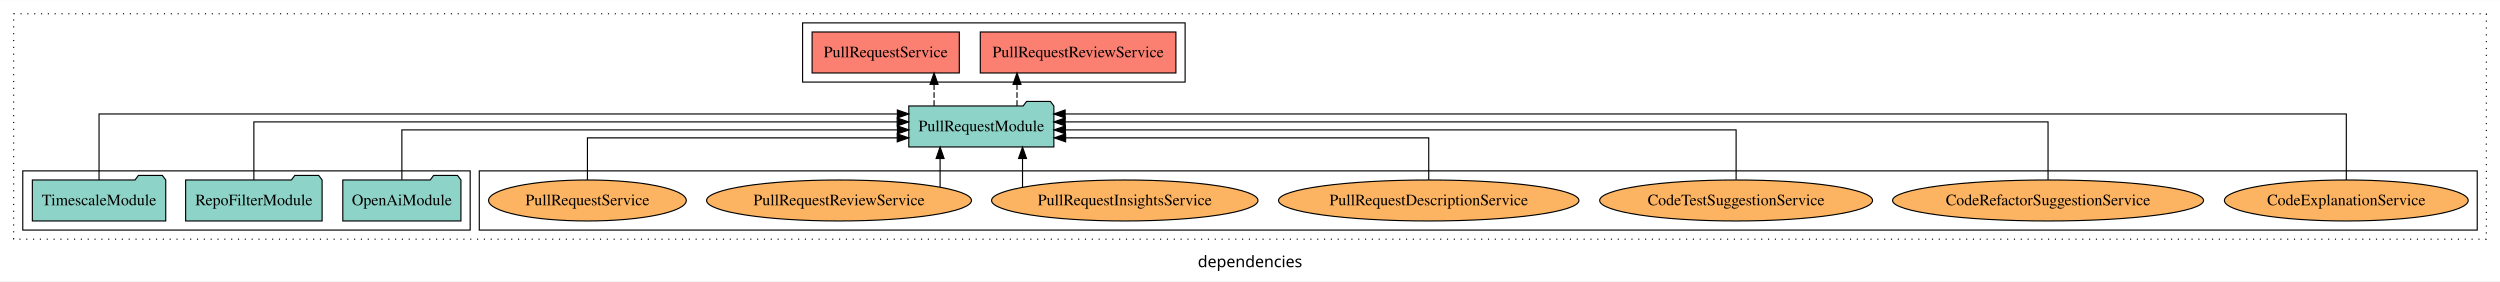
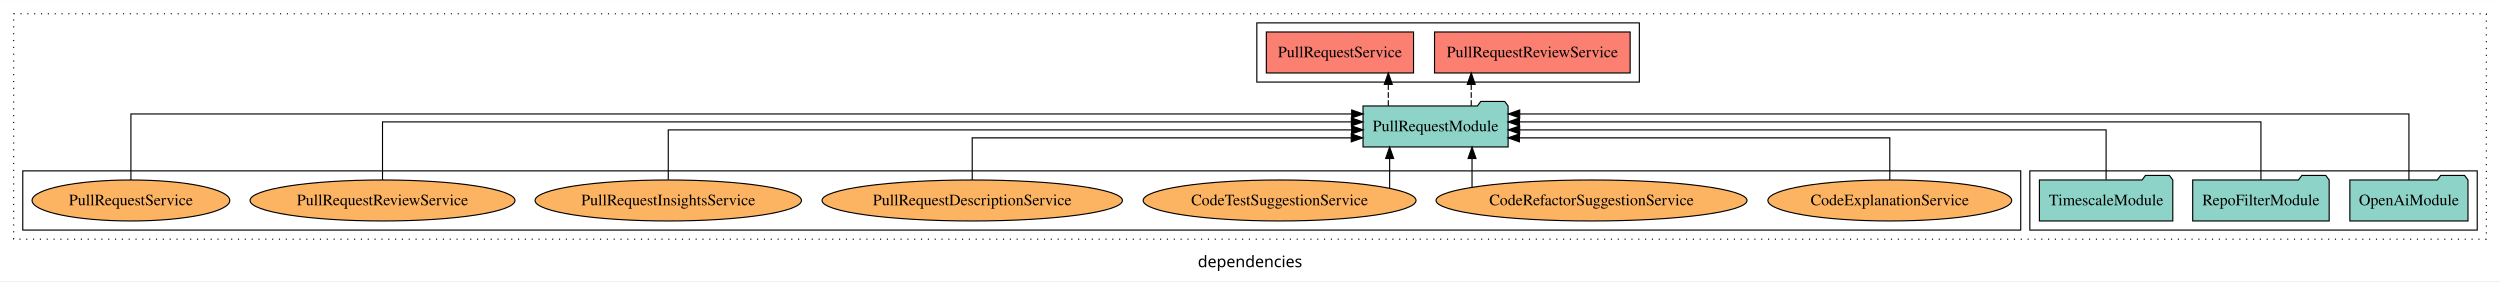
<svg xmlns="http://www.w3.org/2000/svg" width="2196pt" height="247pt" viewBox="0.00 0.00 2196.00 246.80">
  <g id="graph0" class="graph" transform="scale(1 1) rotate(0) translate(4 242.8)">
    <polygon fill="white" stroke="transparent" points="-4,4 -4,-242.8 2192,-242.8 2192,4 -4,4" />
    <text text-anchor="middle" x="1094" y="-8.2" font-family="sans-serif" font-size="14.00">dependencies</text>
    <g id="clust1" class="cluster">
      <polygon fill="none" stroke="black" stroke-dasharray="1,5" points="8,-32.8 8,-230.8 2180,-230.8 2180,-32.8 8,-32.8" />
    </g>
-     <g id="clust6" class="cluster">
-       <polygon fill="none" stroke="black" points="417,-40.8 417,-92.8 2172,-92.8 2172,-40.8 417,-40.8" />
-     </g>
    <g id="clust4" class="cluster">
-       <polygon fill="none" stroke="black" points="701,-170.8 701,-222.8 1037,-222.8 1037,-170.8 701,-170.8" />
+       <polygon fill="none" stroke="black" points="1100,-170.8 1100,-222.8 1436,-222.8 1436,-170.8 1100,-170.8" />
    </g>
    <g id="clust3" class="cluster">
-       <polygon fill="none" stroke="black" points="16,-40.8 16,-92.8 409,-92.8 409,-40.8 16,-40.8" />
+       <polygon fill="none" stroke="black" points="1779,-40.8 1779,-92.8 2172,-92.8 2172,-40.8 1779,-40.8" />
+     </g>
+     <g id="clust6" class="cluster">
+       <polygon fill="none" stroke="black" points="16,-40.8 16,-92.8 1771,-92.8 1771,-40.8 16,-40.8" />
    </g>
    <g id="node1" class="node">
-       <polygon fill="#8dd3c7" stroke="black" points="400.88,-84.8 397.88,-88.8 376.88,-88.8 373.88,-84.8 297.12,-84.8 297.12,-48.8 400.88,-48.8 400.88,-84.8" />
-       <text text-anchor="middle" x="349" y="-62.6" font-family="Times,serif" font-size="14.00">OpenAiModule</text>
+       <polygon fill="#8dd3c7" stroke="black" points="2163.88,-84.8 2160.88,-88.8 2139.88,-88.8 2136.88,-84.8 2060.12,-84.8 2060.12,-48.8 2163.88,-48.8 2163.88,-84.8" />
+       <text text-anchor="middle" x="2112" y="-62.6" font-family="Times,serif" font-size="14.00">OpenAiModule</text>
    </g>
    <g id="node4" class="node">
-       <polygon fill="#8dd3c7" stroke="black" points="921.72,-149.8 918.72,-153.8 897.72,-153.8 894.72,-149.8 794.28,-149.8 794.28,-113.8 921.72,-113.8 921.72,-149.8" />
-       <text text-anchor="middle" x="858" y="-127.6" font-family="Times,serif" font-size="14.00">PullRequestModule</text>
+       <polygon fill="#8dd3c7" stroke="black" points="1320.72,-149.8 1317.72,-153.8 1296.72,-153.8 1293.72,-149.8 1193.28,-149.8 1193.28,-113.8 1320.72,-113.8 1320.72,-149.8" />
+       <text text-anchor="middle" x="1257" y="-127.6" font-family="Times,serif" font-size="14.00">PullRequestModule</text>
    </g>
    <g id="edge1" class="edge">
-       <path fill="none" stroke="black" d="M349,-85.07C349,-103.36 349,-128.8 349,-128.8 349,-128.8 784.31,-128.8 784.31,-128.8" />
-       <polygon fill="black" stroke="black" points="784.31,-132.3 794.31,-128.8 784.31,-125.3 784.31,-132.3" />
+       <path fill="none" stroke="black" d="M2112,-84.81C2112,-107.29 2112,-142.8 2112,-142.8 2112,-142.8 1330.91,-142.8 1330.91,-142.8" />
+       <polygon fill="black" stroke="black" points="1330.91,-139.3 1320.91,-142.8 1330.91,-146.3 1330.91,-139.3" />
    </g>
    <g id="node2" class="node">
-       <polygon fill="#8dd3c7" stroke="black" points="278.94,-84.8 275.94,-88.8 254.94,-88.8 251.94,-84.8 159.06,-84.8 159.06,-48.8 278.94,-48.8 278.94,-84.8" />
-       <text text-anchor="middle" x="219" y="-62.6" font-family="Times,serif" font-size="14.00">RepoFilterModule</text>
+       <polygon fill="#8dd3c7" stroke="black" points="2041.94,-84.8 2038.94,-88.8 2017.94,-88.8 2014.94,-84.8 1922.06,-84.8 1922.06,-48.8 2041.94,-48.8 2041.94,-84.8" />
+       <text text-anchor="middle" x="1982" y="-62.6" font-family="Times,serif" font-size="14.00">RepoFilterModule</text>
    </g>
    <g id="edge2" class="edge">
-       <path fill="none" stroke="black" d="M219,-84.93C219,-105.37 219,-135.8 219,-135.8 219,-135.8 784.1,-135.8 784.1,-135.8" />
-       <polygon fill="black" stroke="black" points="784.1,-139.3 794.1,-135.8 784.1,-132.3 784.1,-139.3" />
+       <path fill="none" stroke="black" d="M1982,-84.93C1982,-105.37 1982,-135.8 1982,-135.8 1982,-135.8 1330.7,-135.8 1330.7,-135.8" />
+       <polygon fill="black" stroke="black" points="1330.7,-132.3 1320.7,-135.8 1330.7,-139.3 1330.7,-132.3" />
    </g>
    <g id="node3" class="node">
-       <polygon fill="#8dd3c7" stroke="black" points="141.58,-84.8 138.58,-88.8 117.58,-88.8 114.58,-84.8 24.42,-84.8 24.42,-48.8 141.58,-48.8 141.58,-84.8" />
-       <text text-anchor="middle" x="83" y="-62.6" font-family="Times,serif" font-size="14.00">TimescaleModule</text>
+       <polygon fill="#8dd3c7" stroke="black" points="1904.58,-84.8 1901.58,-88.8 1880.58,-88.8 1877.58,-84.8 1787.42,-84.8 1787.42,-48.8 1904.58,-48.8 1904.58,-84.8" />
+       <text text-anchor="middle" x="1846" y="-62.6" font-family="Times,serif" font-size="14.00">TimescaleModule</text>
    </g>
    <g id="edge3" class="edge">
-       <path fill="none" stroke="black" d="M83,-84.81C83,-107.29 83,-142.8 83,-142.8 83,-142.8 784.25,-142.8 784.25,-142.8" />
-       <polygon fill="black" stroke="black" points="784.25,-146.3 794.25,-142.8 784.25,-139.3 784.25,-146.3" />
+       <path fill="none" stroke="black" d="M1846,-85.07C1846,-103.36 1846,-128.8 1846,-128.8 1846,-128.8 1330.87,-128.8 1330.87,-128.8" />
+       <polygon fill="black" stroke="black" points="1330.87,-125.3 1320.87,-128.8 1330.87,-132.3 1330.87,-125.3" />
    </g>
    <g id="node5" class="node">
-       <polygon fill="#fb8072" stroke="black" points="1028.91,-214.8 857.09,-214.8 857.09,-178.8 1028.91,-178.8 1028.91,-214.8" />
-       <text text-anchor="middle" x="943" y="-192.6" font-family="Times,serif" font-size="14.00">PullRequestReviewService </text>
+       <polygon fill="#fb8072" stroke="black" points="1427.91,-214.8 1256.09,-214.8 1256.09,-178.8 1427.91,-178.8 1427.91,-214.8" />
+       <text text-anchor="middle" x="1342" y="-192.6" font-family="Times,serif" font-size="14.00">PullRequestReviewService </text>
    </g>
    <g id="edge4" class="edge">
-       <path fill="none" stroke="black" stroke-dasharray="5,2" d="M889.33,-149.91C889.33,-149.91 889.33,-168.79 889.33,-168.79" />
-       <polygon fill="black" stroke="black" points="885.83,-168.79 889.33,-178.79 892.83,-168.79 885.83,-168.79" />
+       <path fill="none" stroke="black" stroke-dasharray="5,2" d="M1288.33,-149.91C1288.33,-149.91 1288.33,-168.79 1288.33,-168.79" />
+       <polygon fill="black" stroke="black" points="1284.83,-168.79 1288.33,-178.79 1291.83,-168.79 1284.83,-168.79" />
    </g>
    <g id="node6" class="node">
-       <polygon fill="#fb8072" stroke="black" points="838.65,-214.8 709.35,-214.8 709.35,-178.8 838.65,-178.8 838.65,-214.8" />
-       <text text-anchor="middle" x="774" y="-192.6" font-family="Times,serif" font-size="14.00">PullRequestService </text>
+       <polygon fill="#fb8072" stroke="black" points="1237.65,-214.8 1108.35,-214.8 1108.35,-178.8 1237.65,-178.8 1237.65,-214.8" />
+       <text text-anchor="middle" x="1173" y="-192.6" font-family="Times,serif" font-size="14.00">PullRequestService </text>
    </g>
    <g id="edge5" class="edge">
-       <path fill="none" stroke="black" stroke-dasharray="5,2" d="M816.48,-149.91C816.48,-149.91 816.48,-168.79 816.48,-168.79" />
-       <polygon fill="black" stroke="black" points="812.98,-168.79 816.48,-178.79 819.98,-168.79 812.98,-168.79" />
+       <path fill="none" stroke="black" stroke-dasharray="5,2" d="M1215.48,-149.91C1215.48,-149.91 1215.48,-168.79 1215.48,-168.79" />
+       <polygon fill="black" stroke="black" points="1211.98,-168.79 1215.48,-178.79 1218.98,-168.79 1211.98,-168.79" />
    </g>
    <g id="node7" class="node">
-       <ellipse fill="#fdb462" stroke="black" cx="2057" cy="-66.8" rx="107.08" ry="18" />
-       <text text-anchor="middle" x="2057" y="-62.6" font-family="Times,serif" font-size="14.00">CodeExplanationService</text>
+       <ellipse fill="#fdb462" stroke="black" cx="1656" cy="-66.8" rx="107.08" ry="18" />
+       <text text-anchor="middle" x="1656" y="-62.6" font-family="Times,serif" font-size="14.00">CodeExplanationService</text>
    </g>
    <g id="edge6" class="edge">
-       <path fill="none" stroke="black" d="M2057,-84.81C2057,-107.29 2057,-142.8 2057,-142.8 2057,-142.8 931.62,-142.8 931.62,-142.8" />
-       <polygon fill="black" stroke="black" points="931.62,-139.3 921.62,-142.8 931.62,-146.3 931.62,-139.3" />
+       <path fill="none" stroke="black" d="M1656,-84.81C1656,-100.85 1656,-121.8 1656,-121.8 1656,-121.8 1330.66,-121.8 1330.66,-121.8" />
+       <polygon fill="black" stroke="black" points="1330.66,-118.3 1320.66,-121.8 1330.66,-125.3 1330.66,-118.3" />
    </g>
    <g id="node8" class="node">
-       <ellipse fill="#fdb462" stroke="black" cx="1795" cy="-66.8" rx="136.59" ry="18" />
-       <text text-anchor="middle" x="1795" y="-62.6" font-family="Times,serif" font-size="14.00">CodeRefactorSuggestionService</text>
+       <ellipse fill="#fdb462" stroke="black" cx="1394" cy="-66.8" rx="136.59" ry="18" />
+       <text text-anchor="middle" x="1394" y="-62.6" font-family="Times,serif" font-size="14.00">CodeRefactorSuggestionService</text>
    </g>
    <g id="edge7" class="edge">
-       <path fill="none" stroke="black" d="M1795,-84.93C1795,-105.37 1795,-135.8 1795,-135.8 1795,-135.8 931.67,-135.8 931.67,-135.8" />
-       <polygon fill="black" stroke="black" points="931.67,-132.3 921.67,-135.8 931.67,-139.3 931.67,-132.3" />
+       <path fill="none" stroke="black" d="M1289.03,-78.42C1289.03,-78.42 1289.03,-103.65 1289.03,-103.65" />
+       <polygon fill="black" stroke="black" points="1285.53,-103.65 1289.03,-113.65 1292.53,-103.65 1285.53,-103.65" />
    </g>
    <g id="node9" class="node">
-       <ellipse fill="#fdb462" stroke="black" cx="1521" cy="-66.8" rx="119.85" ry="18" />
-       <text text-anchor="middle" x="1521" y="-62.6" font-family="Times,serif" font-size="14.00">CodeTestSuggestionService</text>
+       <ellipse fill="#fdb462" stroke="black" cx="1120" cy="-66.8" rx="119.85" ry="18" />
+       <text text-anchor="middle" x="1120" y="-62.6" font-family="Times,serif" font-size="14.00">CodeTestSuggestionService</text>
    </g>
    <g id="edge8" class="edge">
-       <path fill="none" stroke="black" d="M1521,-85.07C1521,-103.36 1521,-128.8 1521,-128.8 1521,-128.8 931.87,-128.8 931.87,-128.8" />
-       <polygon fill="black" stroke="black" points="931.87,-125.3 921.87,-128.8 931.87,-132.3 931.87,-125.3" />
+       <path fill="none" stroke="black" d="M1216.66,-77.53C1216.66,-77.53 1216.66,-103.67 1216.66,-103.67" />
+       <polygon fill="black" stroke="black" points="1213.16,-103.67 1216.66,-113.67 1220.16,-103.67 1213.16,-103.67" />
    </g>
    <g id="node10" class="node">
-       <ellipse fill="#fdb462" stroke="black" cx="1251" cy="-66.8" rx="131.95" ry="18" />
-       <text text-anchor="middle" x="1251" y="-62.6" font-family="Times,serif" font-size="14.00">PullRequestDescriptionService</text>
+       <ellipse fill="#fdb462" stroke="black" cx="850" cy="-66.8" rx="131.95" ry="18" />
+       <text text-anchor="middle" x="850" y="-62.6" font-family="Times,serif" font-size="14.00">PullRequestDescriptionService</text>
    </g>
    <g id="edge9" class="edge">
-       <path fill="none" stroke="black" d="M1251,-84.81C1251,-100.85 1251,-121.8 1251,-121.8 1251,-121.8 932.02,-121.8 932.02,-121.8" />
-       <polygon fill="black" stroke="black" points="932.02,-118.3 922.02,-121.8 932.02,-125.3 932.02,-118.3" />
+       <path fill="none" stroke="black" d="M850,-84.81C850,-100.85 850,-121.8 850,-121.8 850,-121.8 1182.96,-121.8 1182.96,-121.8" />
+       <polygon fill="black" stroke="black" points="1182.96,-125.3 1192.96,-121.8 1182.96,-118.3 1182.96,-125.3" />
    </g>
    <g id="node11" class="node">
-       <ellipse fill="#fdb462" stroke="black" cx="984" cy="-66.8" rx="117.01" ry="18" />
-       <text text-anchor="middle" x="984" y="-62.6" font-family="Times,serif" font-size="14.00">PullRequestInsightsService</text>
+       <ellipse fill="#fdb462" stroke="black" cx="583" cy="-66.8" rx="117.01" ry="18" />
+       <text text-anchor="middle" x="583" y="-62.6" font-family="Times,serif" font-size="14.00">PullRequestInsightsService</text>
    </g>
    <g id="edge10" class="edge">
-       <path fill="none" stroke="black" d="M894.18,-78.42C894.18,-78.42 894.18,-103.65 894.18,-103.65" />
-       <polygon fill="black" stroke="black" points="890.68,-103.65 894.18,-113.65 897.68,-103.65 890.68,-103.65" />
+       <path fill="none" stroke="black" d="M583,-85.07C583,-103.36 583,-128.8 583,-128.8 583,-128.8 1183.29,-128.8 1183.29,-128.8" />
+       <polygon fill="black" stroke="black" points="1183.29,-132.3 1193.29,-128.8 1183.29,-125.3 1183.29,-132.3" />
    </g>
    <g id="node12" class="node">
-       <ellipse fill="#fdb462" stroke="black" cx="733" cy="-66.8" rx="116.34" ry="18" />
-       <text text-anchor="middle" x="733" y="-62.6" font-family="Times,serif" font-size="14.00">PullRequestReviewService</text>
+       <ellipse fill="#fdb462" stroke="black" cx="332" cy="-66.8" rx="116.34" ry="18" />
+       <text text-anchor="middle" x="332" y="-62.6" font-family="Times,serif" font-size="14.00">PullRequestReviewService</text>
    </g>
    <g id="edge11" class="edge">
-       <path fill="none" stroke="black" d="M821.78,-78.42C821.78,-78.42 821.78,-103.65 821.78,-103.65" />
-       <polygon fill="black" stroke="black" points="818.28,-103.65 821.78,-113.65 825.28,-103.65 818.28,-103.65" />
+       <path fill="none" stroke="black" d="M332,-84.93C332,-105.37 332,-135.8 332,-135.8 332,-135.8 1183.06,-135.8 1183.06,-135.8" />
+       <polygon fill="black" stroke="black" points="1183.06,-139.3 1193.06,-135.8 1183.06,-132.3 1183.06,-139.3" />
    </g>
    <g id="node13" class="node">
-       <ellipse fill="#fdb462" stroke="black" cx="512" cy="-66.8" rx="86.84" ry="18" />
-       <text text-anchor="middle" x="512" y="-62.6" font-family="Times,serif" font-size="14.00">PullRequestService</text>
+       <ellipse fill="#fdb462" stroke="black" cx="111" cy="-66.8" rx="86.84" ry="18" />
+       <text text-anchor="middle" x="111" y="-62.6" font-family="Times,serif" font-size="14.00">PullRequestService</text>
    </g>
    <g id="edge12" class="edge">
-       <path fill="none" stroke="black" d="M512,-84.81C512,-100.85 512,-121.8 512,-121.8 512,-121.8 784.14,-121.8 784.14,-121.8" />
-       <polygon fill="black" stroke="black" points="784.14,-125.3 794.14,-121.8 784.14,-118.3 784.14,-125.3" />
+       <path fill="none" stroke="black" d="M111,-84.81C111,-107.29 111,-142.8 111,-142.8 111,-142.8 1183.34,-142.8 1183.34,-142.8" />
+       <polygon fill="black" stroke="black" points="1183.34,-146.3 1193.34,-142.8 1183.34,-139.3 1183.34,-146.3" />
    </g>
  </g>
</svg>
